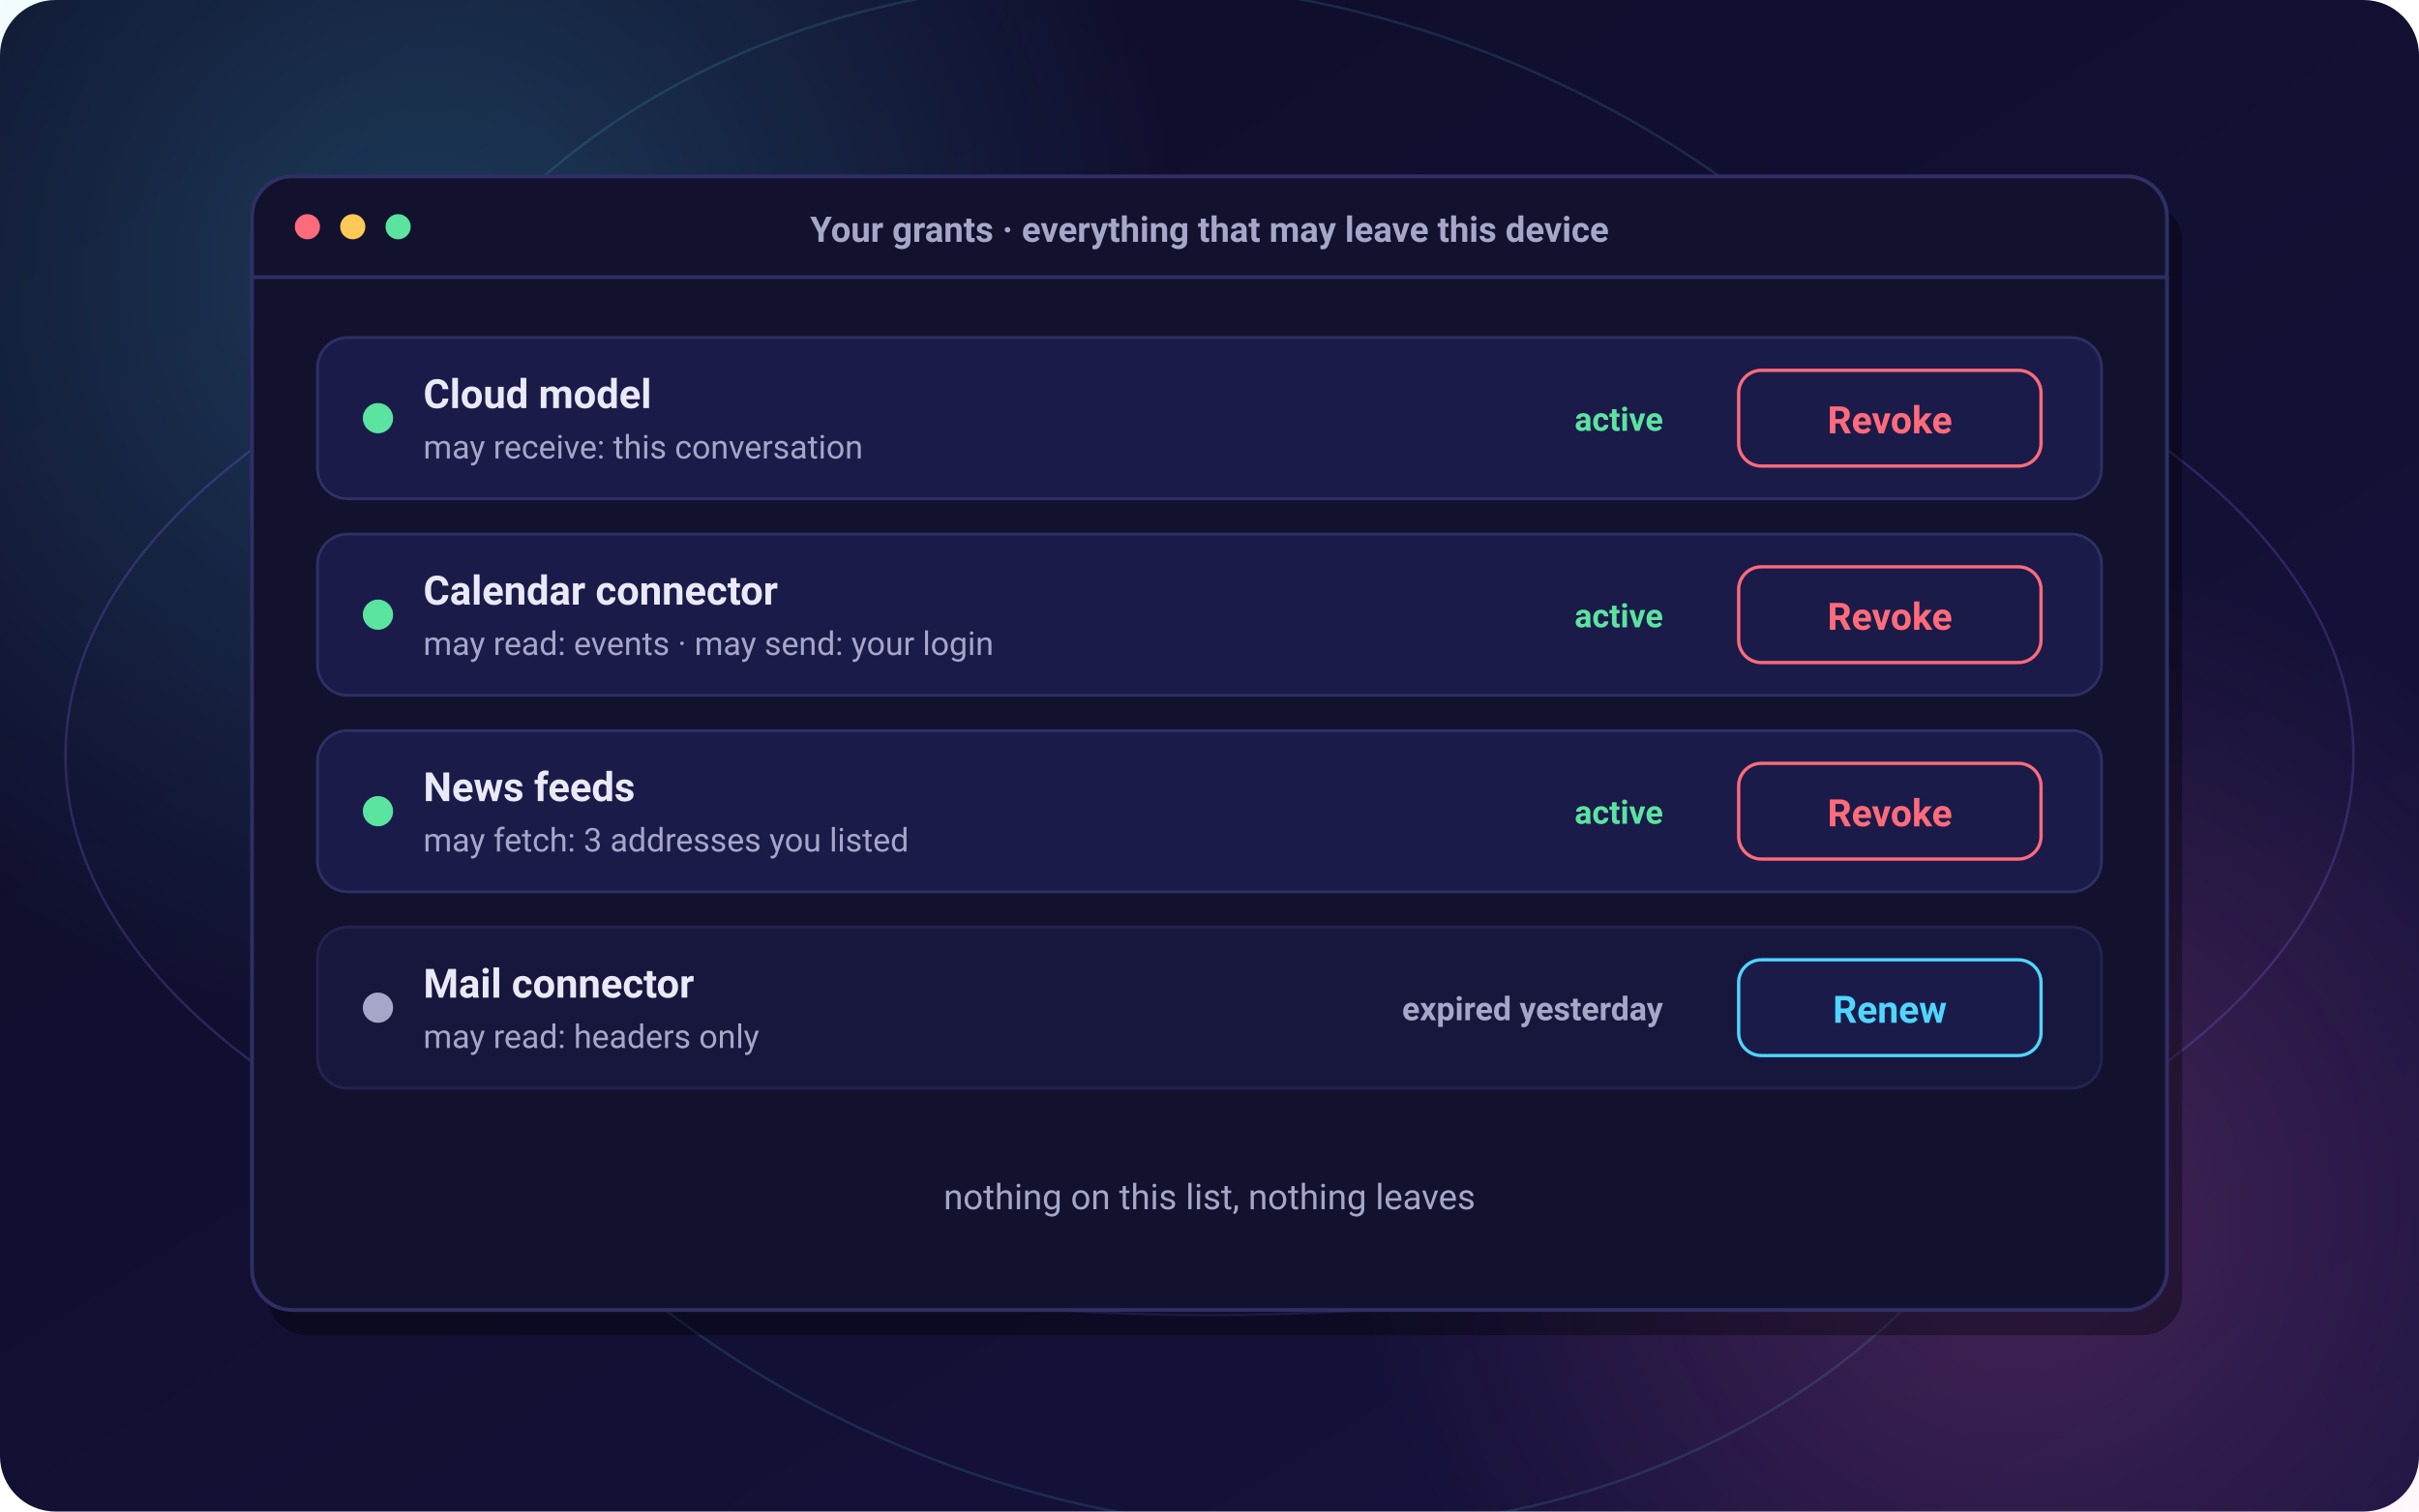
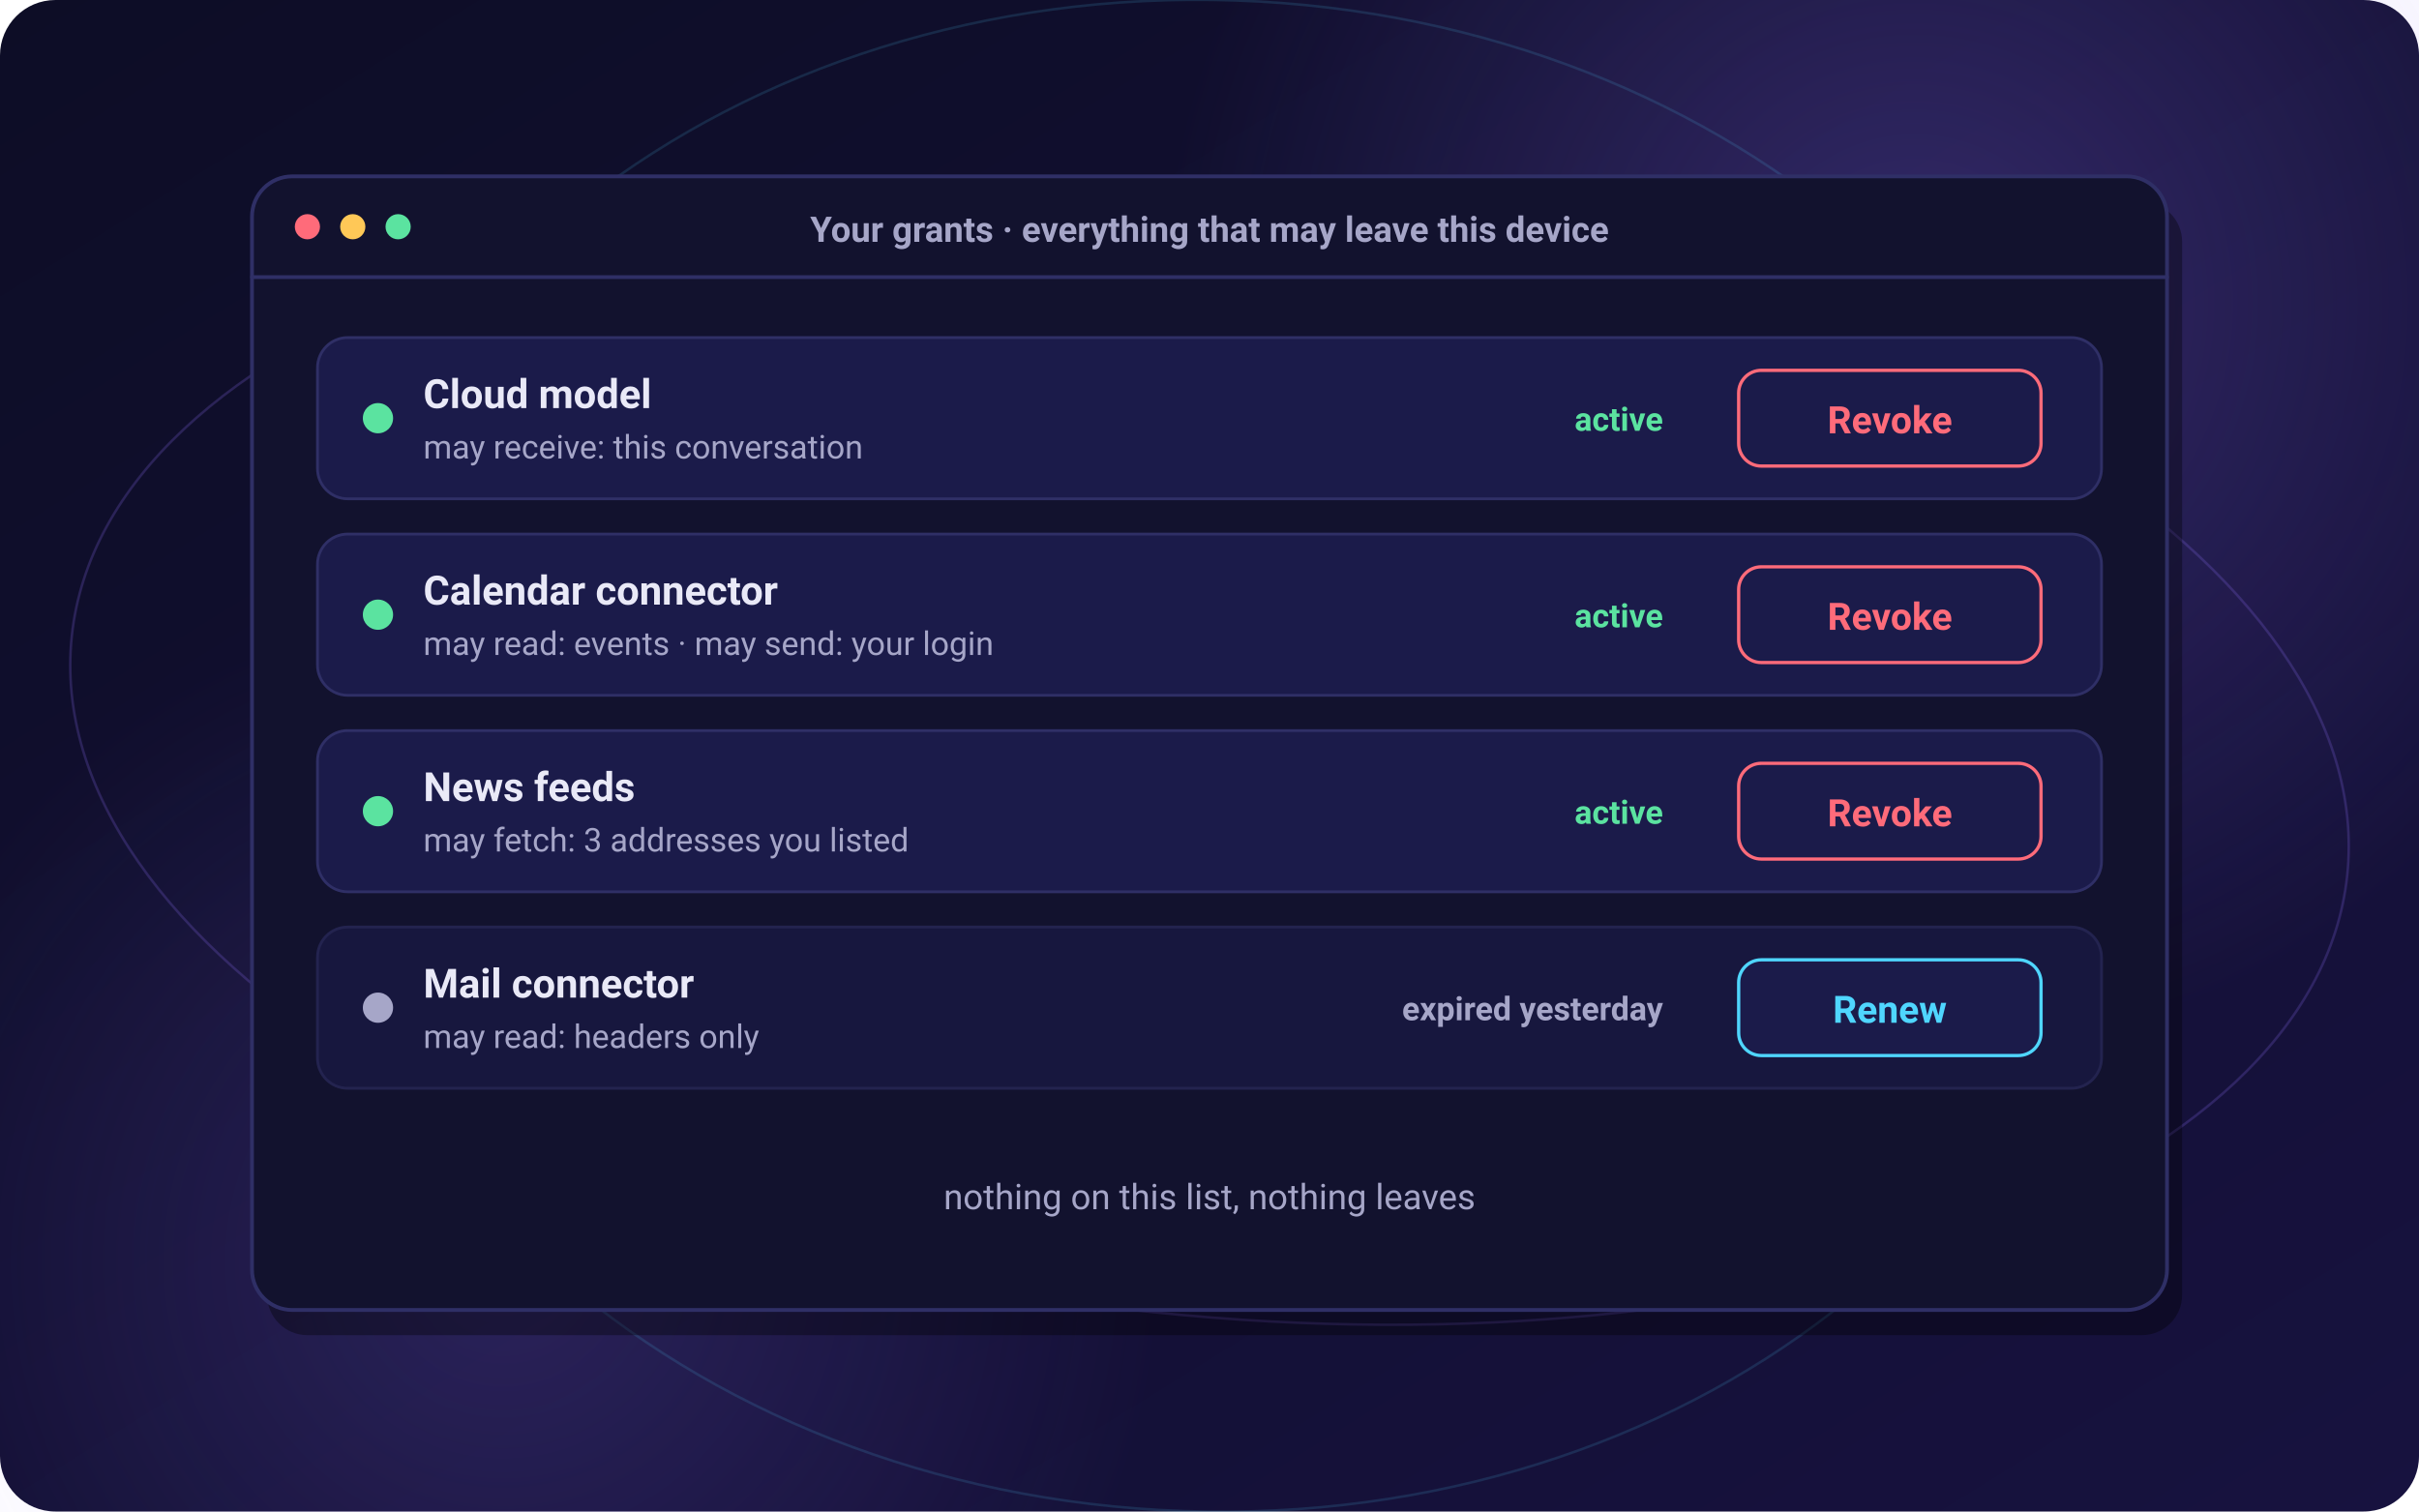
<svg xmlns="http://www.w3.org/2000/svg" viewBox="0 0 960 600" width="960" height="600" role="img">
  <defs>
    <linearGradient id="bg" x1="0" y1="0" x2="1" y2="1">
      <stop offset="0" stop-color="#0d0d26" />
      <stop offset="1" stop-color="#17123f" />
    </linearGradient>
    <linearGradient id="brand" x1="0" y1="0" x2="1" y2="0">
      <stop offset="0" stop-color="#4fd6ff" />
      <stop offset=".6" stop-color="#8b6cf6" />
      <stop offset="1" stop-color="#ff6fc1" />
    </linearGradient>
    <linearGradient id="poster1" x1="0" y1="0" x2="1" y2="1">
      <stop offset="0" stop-color="#4fd6ff" />
      <stop offset="1" stop-color="#8b6cf6" />
    </linearGradient>
    <linearGradient id="poster2" x1="0" y1="0" x2="1" y2="1">
      <stop offset="0" stop-color="#ff6fc1" />
      <stop offset="1" stop-color="#8b6cf6" />
    </linearGradient>
    <linearGradient id="poster3" x1="0" y1="1" x2="1" y2="0">
      <stop offset="0" stop-color="#2b2b7a" />
      <stop offset="1" stop-color="#4fd6ff" />
    </linearGradient>
    <linearGradient id="poster4" x1="0" y1="0" x2="0" y2="1">
      <stop offset="0" stop-color="#ffc857" />
      <stop offset="1" stop-color="#ff6fc1" />
    </linearGradient>
    <radialGradient id="g0">
      <stop offset="0" stop-color="#4fd6ff" stop-opacity=".22" />
      <stop offset="1" stop-color="#4fd6ff" stop-opacity="0" />
    </radialGradient>
    <radialGradient id="g1">
      <stop offset="0" stop-color="#ff6fc1" stop-opacity=".2" />
      <stop offset="1" stop-color="#ff6fc1" stop-opacity="0" />
    </radialGradient>
    <radialGradient id="g2">
      <stop offset="0" stop-color="#8b6cf6" stop-opacity=".28" />
      <stop offset="1" stop-color="#8b6cf6" stop-opacity="0" />
    </radialGradient>
    <radialGradient id="g3">
      <stop offset="0" stop-color="#8b6cf6" stop-opacity=".2" />
      <stop offset="1" stop-color="#8b6cf6" stop-opacity="0" />
    </radialGradient>
  </defs>
  <rect width="960" height="600" rx="22" fill="url(#bg)" />
-   <circle cx="170" cy="110" r="300" fill="url(#g0)" />
-   <circle cx="800" cy="480" r="260" fill="url(#g1)" />
-   <ellipse cx="480.0" cy="300.0" rx="454" ry="222" fill="none" stroke="#8b6cf6" stroke-width="1" opacity=".22" transform="rotate(0 480.0 300.0)" />
-   <ellipse cx="480.0" cy="300.0" rx="360" ry="300" fill="none" stroke="#4fd6ff" stroke-width="1" opacity=".14" transform="rotate(20 480.0 300.0)" />
+   <circle cx="760" cy="120" r="300" fill="url(#g2)" />
+   <circle cx="200" cy="500" r="260" fill="url(#g3)" />
+   <ellipse cx="480.0" cy="300.0" rx="454" ry="222" fill="none" stroke="#8b6cf6" stroke-width="1" opacity=".22" transform="rotate(6 480.0 300.0)" />
+   <ellipse cx="480.0" cy="300.0" rx="360" ry="300" fill="none" stroke="#4fd6ff" stroke-width="1" opacity=".14" transform="rotate(2 480.0 300.0)" />
  <rect x="106" y="80" width="760" height="450" rx="16" fill="#000000" opacity="0.35" />
  <rect x="100" y="70" width="760" height="450" rx="16" fill="#12122e" stroke="#2f2f66" stroke-width="1.5" opacity="1" />
  <line x1="100" y1="110" x2="860" y2="110" stroke="#2f2f66" stroke-width="1.5" stroke-linecap="round" opacity="1" />
  <circle cx="122" cy="90" r="5" fill="#ff6b7a" opacity="1" />
  <circle cx="140" cy="90" r="5" fill="#ffc857" opacity="1" />
  <circle cx="158" cy="90" r="5" fill="#5be3a0" opacity="1" />
  <text x="480.0" y="96" font-family="system-ui, -apple-system, 'Segoe UI', Roboto, 'Helvetica Neue', Arial, sans-serif" font-size="14" font-weight="600" fill="#a6a6c8" text-anchor="middle" opacity="1">Your grants · everything that may leave this device</text>
  <rect x="126" y="134" width="708" height="64" rx="12" fill="#1b1b4a" stroke="#2f2f66" stroke-width="1.1" opacity="1" />
  <circle cx="150" cy="166" r="6" fill="#5be3a0" opacity="1" />
  <text x="168" y="162" font-family="system-ui, -apple-system, 'Segoe UI', Roboto, 'Helvetica Neue', Arial, sans-serif" font-size="16" font-weight="700" fill="#e9e9f7" text-anchor="start" opacity="1">Cloud model</text>
  <text x="168" y="182" font-family="system-ui, -apple-system, 'Segoe UI', Roboto, 'Helvetica Neue', Arial, sans-serif" font-size="13" font-weight="400" fill="#a6a6c8" text-anchor="start" opacity="1">may receive: this conversation</text>
  <text x="660" y="171" font-family="system-ui, -apple-system, 'Segoe UI', Roboto, 'Helvetica Neue', Arial, sans-serif" font-size="13" font-weight="600" fill="#5be3a0" text-anchor="end" opacity="1">active</text>
  <rect x="690" y="147" width="120" height="38" rx="9" fill="#1b1b4a" stroke="#ff6b7a" stroke-width="1.3" opacity="1" />
  <text x="750.0" y="172" font-family="system-ui, -apple-system, 'Segoe UI', Roboto, 'Helvetica Neue', Arial, sans-serif" font-size="15" font-weight="600" fill="#ff6b7a" text-anchor="middle" opacity="1">Revoke</text>
  <rect x="126" y="212" width="708" height="64" rx="12" fill="#1b1b4a" stroke="#2f2f66" stroke-width="1.1" opacity="1" />
  <circle cx="150" cy="244" r="6" fill="#5be3a0" opacity="1" />
  <text x="168" y="240" font-family="system-ui, -apple-system, 'Segoe UI', Roboto, 'Helvetica Neue', Arial, sans-serif" font-size="16" font-weight="700" fill="#e9e9f7" text-anchor="start" opacity="1">Calendar connector</text>
  <text x="168" y="260" font-family="system-ui, -apple-system, 'Segoe UI', Roboto, 'Helvetica Neue', Arial, sans-serif" font-size="13" font-weight="400" fill="#a6a6c8" text-anchor="start" opacity="1">may read: events · may send: your login</text>
  <text x="660" y="249" font-family="system-ui, -apple-system, 'Segoe UI', Roboto, 'Helvetica Neue', Arial, sans-serif" font-size="13" font-weight="600" fill="#5be3a0" text-anchor="end" opacity="1">active</text>
  <rect x="690" y="225" width="120" height="38" rx="9" fill="#1b1b4a" stroke="#ff6b7a" stroke-width="1.3" opacity="1" />
  <text x="750.0" y="250" font-family="system-ui, -apple-system, 'Segoe UI', Roboto, 'Helvetica Neue', Arial, sans-serif" font-size="15" font-weight="600" fill="#ff6b7a" text-anchor="middle" opacity="1">Revoke</text>
  <rect x="126" y="290" width="708" height="64" rx="12" fill="#1b1b4a" stroke="#2f2f66" stroke-width="1.1" opacity="1" />
  <circle cx="150" cy="322" r="6" fill="#5be3a0" opacity="1" />
  <text x="168" y="318" font-family="system-ui, -apple-system, 'Segoe UI', Roboto, 'Helvetica Neue', Arial, sans-serif" font-size="16" font-weight="700" fill="#e9e9f7" text-anchor="start" opacity="1">News feeds</text>
  <text x="168" y="338" font-family="system-ui, -apple-system, 'Segoe UI', Roboto, 'Helvetica Neue', Arial, sans-serif" font-size="13" font-weight="400" fill="#a6a6c8" text-anchor="start" opacity="1">may fetch: 3 addresses you listed</text>
  <text x="660" y="327" font-family="system-ui, -apple-system, 'Segoe UI', Roboto, 'Helvetica Neue', Arial, sans-serif" font-size="13" font-weight="600" fill="#5be3a0" text-anchor="end" opacity="1">active</text>
  <rect x="690" y="303" width="120" height="38" rx="9" fill="#1b1b4a" stroke="#ff6b7a" stroke-width="1.3" opacity="1" />
  <text x="750.0" y="328" font-family="system-ui, -apple-system, 'Segoe UI', Roboto, 'Helvetica Neue', Arial, sans-serif" font-size="15" font-weight="600" fill="#ff6b7a" text-anchor="middle" opacity="1">Revoke</text>
  <rect x="126" y="368" width="708" height="64" rx="12" fill="#1b1b4a" stroke="#2f2f66" stroke-width="1.1" opacity="0.6" />
  <circle cx="150" cy="400" r="6" fill="#a6a6c8" opacity="1" />
  <text x="168" y="396" font-family="system-ui, -apple-system, 'Segoe UI', Roboto, 'Helvetica Neue', Arial, sans-serif" font-size="16" font-weight="700" fill="#e9e9f7" text-anchor="start" opacity="1">Mail connector</text>
  <text x="168" y="416" font-family="system-ui, -apple-system, 'Segoe UI', Roboto, 'Helvetica Neue', Arial, sans-serif" font-size="13" font-weight="400" fill="#a6a6c8" text-anchor="start" opacity="1">may read: headers only</text>
  <text x="660" y="405" font-family="system-ui, -apple-system, 'Segoe UI', Roboto, 'Helvetica Neue', Arial, sans-serif" font-size="13" font-weight="600" fill="#a6a6c8" text-anchor="end" opacity="1">expired yesterday</text>
  <rect x="690" y="381" width="120" height="38" rx="9" fill="#1b1b4a" stroke="#4fd6ff" stroke-width="1.3" opacity="1" />
  <text x="750.0" y="406" font-family="system-ui, -apple-system, 'Segoe UI', Roboto, 'Helvetica Neue', Arial, sans-serif" font-size="15" font-weight="600" fill="#4fd6ff" text-anchor="middle" opacity="1">Renew</text>
  <text x="480" y="480" font-family="system-ui, -apple-system, 'Segoe UI', Roboto, 'Helvetica Neue', Arial, sans-serif" font-size="14" font-weight="400" fill="#a6a6c8" text-anchor="middle" opacity="1">nothing on this list, nothing leaves</text>
</svg>
